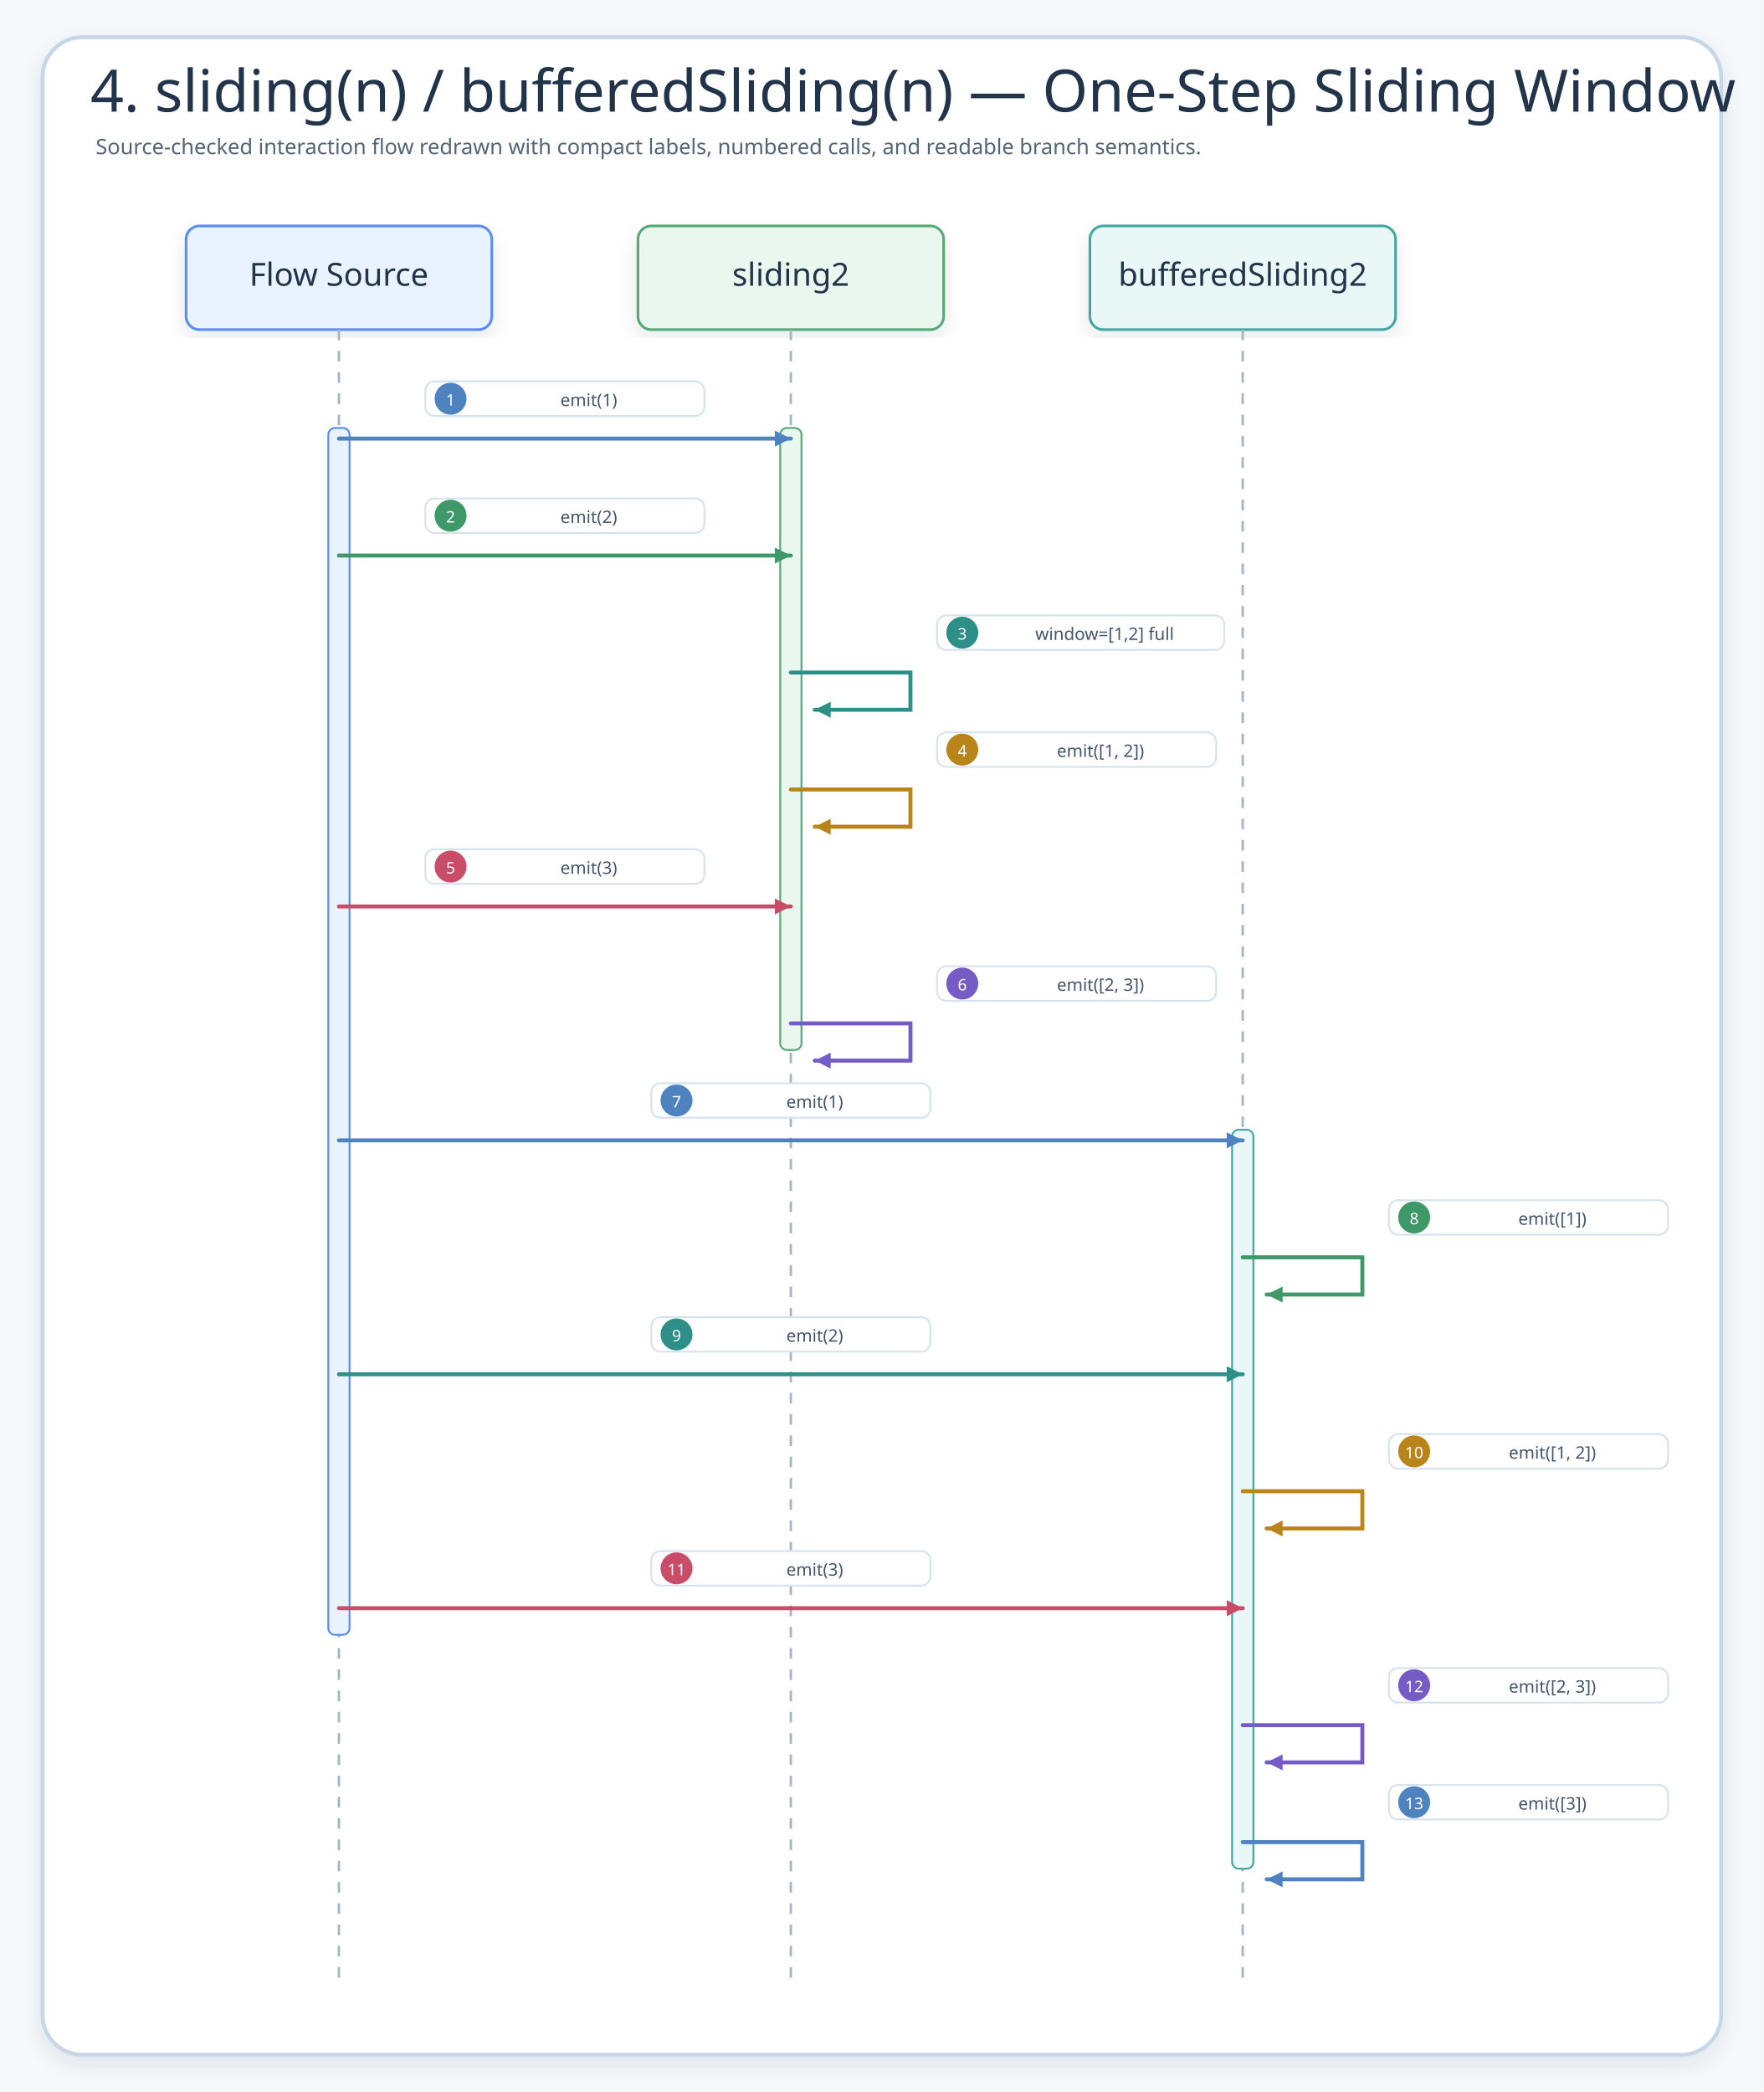
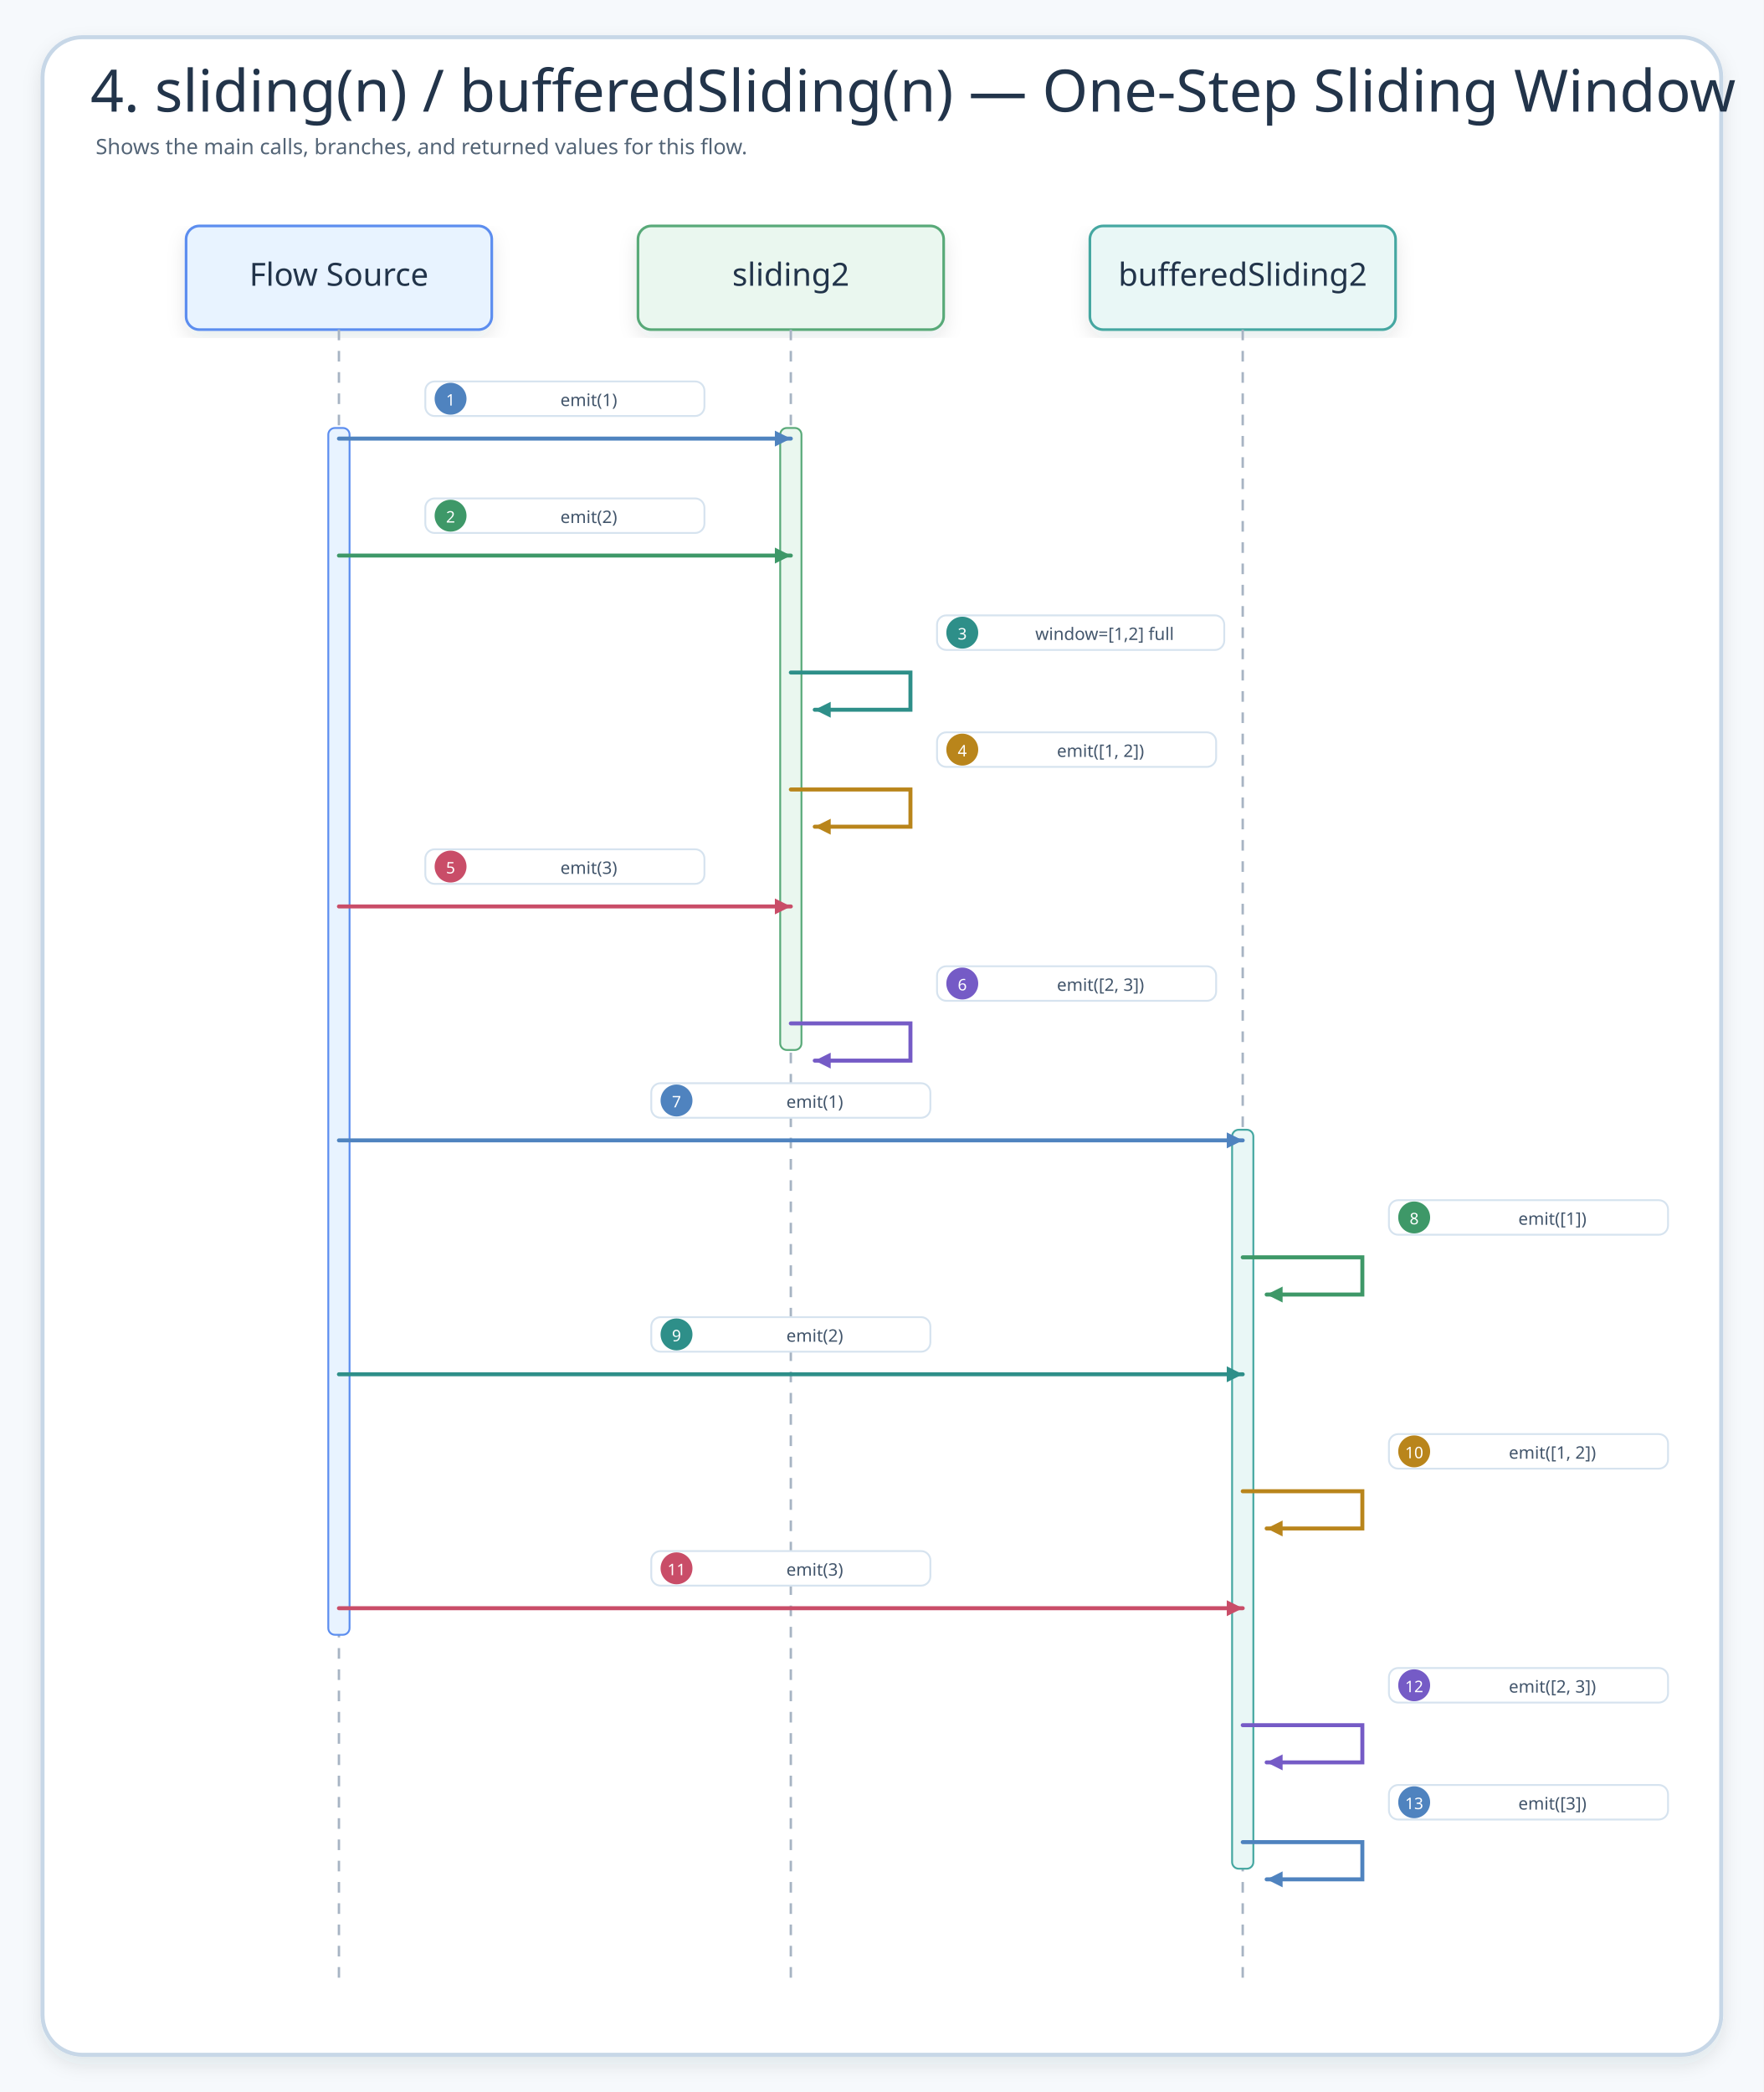
<svg xmlns="http://www.w3.org/2000/svg" width="1327" height="1574" viewBox="0 0 1327 1574" role="img" aria-label="4. sliding(n) / bufferedSliding(n) — One-Step Sliding Window">
  <defs>
    <filter id="shadow" x="-8%" y="-8%" width="116%" height="116%">
      <feDropShadow dx="0" dy="6" stdDeviation="7" flood-color="#203040" flood-opacity="0.10" />
    </filter>
    <marker id="seqArrow-blue" markerWidth="5" markerHeight="5" refX="4.5" refY="2.5" orient="auto" markerUnits="strokeWidth">
      <path d="M 0.5 0.5 L 4.5 2.5 L 0.5 4.5 Z" fill="#4F83BF" />
    </marker>
    <marker id="seqArrow-green" markerWidth="5" markerHeight="5" refX="4.5" refY="2.5" orient="auto" markerUnits="strokeWidth">
      <path d="M 0.5 0.5 L 4.5 2.5 L 0.5 4.5 Z" fill="#3E9868" />
    </marker>
    <marker id="seqArrow-teal" markerWidth="5" markerHeight="5" refX="4.5" refY="2.5" orient="auto" markerUnits="strokeWidth">
      <path d="M 0.5 0.5 L 4.5 2.5 L 0.5 4.5 Z" fill="#2E8F89" />
    </marker>
    <marker id="seqArrow-amber" markerWidth="5" markerHeight="5" refX="4.5" refY="2.5" orient="auto" markerUnits="strokeWidth">
      <path d="M 0.5 0.5 L 4.5 2.5 L 0.5 4.5 Z" fill="#B9851B" />
    </marker>
    <marker id="seqArrow-pink" markerWidth="5" markerHeight="5" refX="4.5" refY="2.5" orient="auto" markerUnits="strokeWidth">
      <path d="M 0.5 0.5 L 4.5 2.5 L 0.5 4.5 Z" fill="#C94D68" />
    </marker>
    <marker id="seqArrow-purple" markerWidth="5" markerHeight="5" refX="4.5" refY="2.5" orient="auto" markerUnits="strokeWidth">
      <path d="M 0.5 0.5 L 4.5 2.5 L 0.5 4.5 Z" fill="#755BC6" />
    </marker>
    <marker id="seqArrow-gray" markerWidth="5" markerHeight="5" refX="4.5" refY="2.5" orient="auto" markerUnits="strokeWidth">
      <path d="M 0.5 0.5 L 4.5 2.5 L 0.5 4.5 Z" fill="#758297" />
    </marker>
    <style>
    .canvas{fill:#F6F9FC}.frame{fill:#fff;stroke:#C7D7E7;stroke-width:3;filter:url(#shadow)}
    .title{font-family:"Architects Daughter";font-size:44px;fill:#22344A}.subtitle{font-family:"Comic Mono";font-size:16px;fill:#536476}
    .card{filter:url(#shadow);stroke-width:2}.cardTitle{font-family:"Architects Daughter";font-size:24px;fill:#22344A}.detail{font-family:"Comic Mono";font-size:13px;fill:#42556B}
    .lifeline{stroke:#A7B4C3;stroke-width:1.8;stroke-dasharray:8 8}.seq{fill:none;stroke-width:3;stroke-linecap:round}.seqReturn{fill:none;stroke-width:2.7;stroke-linecap:round;stroke-dasharray:8 7}
    .labelPill{fill:#fff;stroke:#D6E3EF;stroke-width:1.4}.altBox{fill:#FFFFFF;fill-opacity:.42;stroke:#D6A441;stroke-width:1.8;stroke-dasharray:8 8}
  </style>
  </defs>
  <rect class="canvas" width="1327" height="1574" />
  <rect class="frame" x="32" y="28" width="1263" height="1518" rx="30" />
  <text class="title" x="68" y="84">4. sliding(n) / bufferedSliding(n) — One-Step Sliding Window</text>
-   <text class="subtitle" x="72" y="116">Source-checked interaction flow redrawn with compact labels, numbered calls, and readable branch semantics.</text>
+   <text class="subtitle" x="72" y="116">Shows the main calls, branches, and returned values for this flow.</text>
  <g id="seq-flow-source">
    <rect class="card" x="140" y="170" width="230" height="78" rx="10" fill="#E8F3FF" stroke="#5B8DEF" />
    <text class="cardTitle" x="255" y="215" text-anchor="middle">Flow Source</text>
    <line class="lifeline" x1="255" y1="248" x2="255" y2="1490" />
  </g>
  <g id="seq-sliding2">
    <rect class="card" x="480" y="170" width="230" height="78" rx="10" fill="#EAF7EF" stroke="#58A978" />
    <text class="cardTitle" x="595" y="215" text-anchor="middle">sliding2</text>
    <line class="lifeline" x1="595" y1="248" x2="595" y2="1490" />
  </g>
  <g id="seq-bufferedsliding2">
    <rect class="card" x="820" y="170" width="230" height="78" rx="10" fill="#E9F7F6" stroke="#45A7A1" />
    <text class="cardTitle" x="935" y="215" text-anchor="middle">bufferedSliding2</text>
    <line class="lifeline" x1="935" y1="248" x2="935" y2="1490" />
  </g>
  <rect x="247" y="322" width="16" height="908" rx="5" fill="#E8F3FF" stroke="#5B8DEF" stroke-width="1.4" />
  <rect x="587" y="322" width="16" height="468" rx="5" fill="#EAF7EF" stroke="#58A978" stroke-width="1.4" />
  <rect x="927" y="850" width="16" height="556" rx="5" fill="#E9F7F6" stroke="#45A7A1" stroke-width="1.4" />
  <g id="m1">
    <rect class="labelPill" x="320" y="287" width="210" height="26" rx="7" />
    <circle cx="339" cy="300" r="12" fill="#4F83BF" />
    <text class="detail" x="339" y="301" text-anchor="middle" dominant-baseline="middle" style="fill:#fff;font-size:12px">1</text>
    <text class="detail" x="443" y="301" text-anchor="middle" dominant-baseline="middle">emit(1)</text>
    <path class="seq" d="M255 330 L595 330" stroke="#4F83BF" marker-end="url(#seqArrow-blue)" />
  </g>
  <g id="m2">
    <rect class="labelPill" x="320" y="375" width="210" height="26" rx="7" />
    <circle cx="339" cy="388" r="12" fill="#3E9868" />
    <text class="detail" x="339" y="389" text-anchor="middle" dominant-baseline="middle" style="fill:#fff;font-size:12px">2</text>
    <text class="detail" x="443" y="389" text-anchor="middle" dominant-baseline="middle">emit(2)</text>
    <path class="seq" d="M255 418 L595 418" stroke="#3E9868" marker-end="url(#seqArrow-green)" />
  </g>
  <g id="m3">
    <rect class="labelPill" x="705" y="463" width="216.1" height="26" rx="7" />
    <circle cx="724" cy="476" r="12" fill="#2E8F89" />
    <text class="detail" x="724" y="477" text-anchor="middle" dominant-baseline="middle" style="fill:#fff;font-size:12px">3</text>
    <text class="detail" x="831.1" y="477" text-anchor="middle" dominant-baseline="middle">window=[1,2] full</text>
    <path class="seq" d="M595 506 L685 506 L685 534 L613 534" stroke="#2E8F89" marker-end="url(#seqArrow-teal)" />
  </g>
  <g id="m4">
    <rect class="labelPill" x="705" y="551" width="210" height="26" rx="7" />
    <circle cx="724" cy="564" r="12" fill="#B9851B" />
    <text class="detail" x="724" y="565" text-anchor="middle" dominant-baseline="middle" style="fill:#fff;font-size:12px">4</text>
    <text class="detail" x="828" y="565" text-anchor="middle" dominant-baseline="middle">emit([1, 2])</text>
    <path class="seq" d="M595 594 L685 594 L685 622 L613 622" stroke="#B9851B" marker-end="url(#seqArrow-amber)" />
  </g>
  <g id="m5">
    <rect class="labelPill" x="320" y="639" width="210" height="26" rx="7" />
    <circle cx="339" cy="652" r="12" fill="#C94D68" />
    <text class="detail" x="339" y="653" text-anchor="middle" dominant-baseline="middle" style="fill:#fff;font-size:12px">5</text>
    <text class="detail" x="443" y="653" text-anchor="middle" dominant-baseline="middle">emit(3)</text>
    <path class="seq" d="M255 682 L595 682" stroke="#C94D68" marker-end="url(#seqArrow-pink)" />
  </g>
  <g id="m6">
    <rect class="labelPill" x="705" y="727" width="210" height="26" rx="7" />
    <circle cx="724" cy="740" r="12" fill="#755BC6" />
    <text class="detail" x="724" y="741" text-anchor="middle" dominant-baseline="middle" style="fill:#fff;font-size:12px">6</text>
    <text class="detail" x="828" y="741" text-anchor="middle" dominant-baseline="middle">emit([2, 3])</text>
    <path class="seq" d="M595 770 L685 770 L685 798 L613 798" stroke="#755BC6" marker-end="url(#seqArrow-purple)" />
  </g>
  <g id="m7">
    <rect class="labelPill" x="490" y="815" width="210" height="26" rx="7" />
    <circle cx="509" cy="828" r="12" fill="#4F83BF" />
    <text class="detail" x="509" y="829" text-anchor="middle" dominant-baseline="middle" style="fill:#fff;font-size:12px">7</text>
    <text class="detail" x="613" y="829" text-anchor="middle" dominant-baseline="middle">emit(1)</text>
    <path class="seq" d="M255 858 L935 858" stroke="#4F83BF" marker-end="url(#seqArrow-blue)" />
  </g>
  <g id="m8">
    <rect class="labelPill" x="1045" y="903" width="210" height="26" rx="7" />
    <circle cx="1064" cy="916" r="12" fill="#3E9868" />
    <text class="detail" x="1064" y="917" text-anchor="middle" dominant-baseline="middle" style="fill:#fff;font-size:12px">8</text>
    <text class="detail" x="1168" y="917" text-anchor="middle" dominant-baseline="middle">emit([1])</text>
    <path class="seq" d="M935 946 L1025 946 L1025 974 L953 974" stroke="#3E9868" marker-end="url(#seqArrow-green)" />
  </g>
  <g id="m9">
    <rect class="labelPill" x="490" y="991" width="210" height="26" rx="7" />
    <circle cx="509" cy="1004" r="12" fill="#2E8F89" />
    <text class="detail" x="509" y="1005" text-anchor="middle" dominant-baseline="middle" style="fill:#fff;font-size:12px">9</text>
    <text class="detail" x="613" y="1005" text-anchor="middle" dominant-baseline="middle">emit(2)</text>
    <path class="seq" d="M255 1034 L935 1034" stroke="#2E8F89" marker-end="url(#seqArrow-teal)" />
  </g>
  <g id="m10">
    <rect class="labelPill" x="1045" y="1079" width="210" height="26" rx="7" />
    <circle cx="1064" cy="1092" r="12" fill="#B9851B" />
    <text class="detail" x="1064" y="1093" text-anchor="middle" dominant-baseline="middle" style="fill:#fff;font-size:12px">10</text>
    <text class="detail" x="1168" y="1093" text-anchor="middle" dominant-baseline="middle">emit([1, 2])</text>
    <path class="seq" d="M935 1122 L1025 1122 L1025 1150 L953 1150" stroke="#B9851B" marker-end="url(#seqArrow-amber)" />
  </g>
  <g id="m11">
    <rect class="labelPill" x="490" y="1167" width="210" height="26" rx="7" />
    <circle cx="509" cy="1180" r="12" fill="#C94D68" />
    <text class="detail" x="509" y="1181" text-anchor="middle" dominant-baseline="middle" style="fill:#fff;font-size:12px">11</text>
    <text class="detail" x="613" y="1181" text-anchor="middle" dominant-baseline="middle">emit(3)</text>
    <path class="seq" d="M255 1210 L935 1210" stroke="#C94D68" marker-end="url(#seqArrow-pink)" />
  </g>
  <g id="m12">
    <rect class="labelPill" x="1045" y="1255" width="210" height="26" rx="7" />
    <circle cx="1064" cy="1268" r="12" fill="#755BC6" />
    <text class="detail" x="1064" y="1269" text-anchor="middle" dominant-baseline="middle" style="fill:#fff;font-size:12px">12</text>
    <text class="detail" x="1168" y="1269" text-anchor="middle" dominant-baseline="middle">emit([2, 3])</text>
    <path class="seq" d="M935 1298 L1025 1298 L1025 1326 L953 1326" stroke="#755BC6" marker-end="url(#seqArrow-purple)" />
  </g>
  <g id="m13">
    <rect class="labelPill" x="1045" y="1343" width="210" height="26" rx="7" />
    <circle cx="1064" cy="1356" r="12" fill="#4F83BF" />
    <text class="detail" x="1064" y="1357" text-anchor="middle" dominant-baseline="middle" style="fill:#fff;font-size:12px">13</text>
    <text class="detail" x="1168" y="1357" text-anchor="middle" dominant-baseline="middle">emit([3])</text>
    <path class="seq" d="M935 1386 L1025 1386 L1025 1414 L953 1414" stroke="#4F83BF" marker-end="url(#seqArrow-blue)" />
  </g>
</svg>
